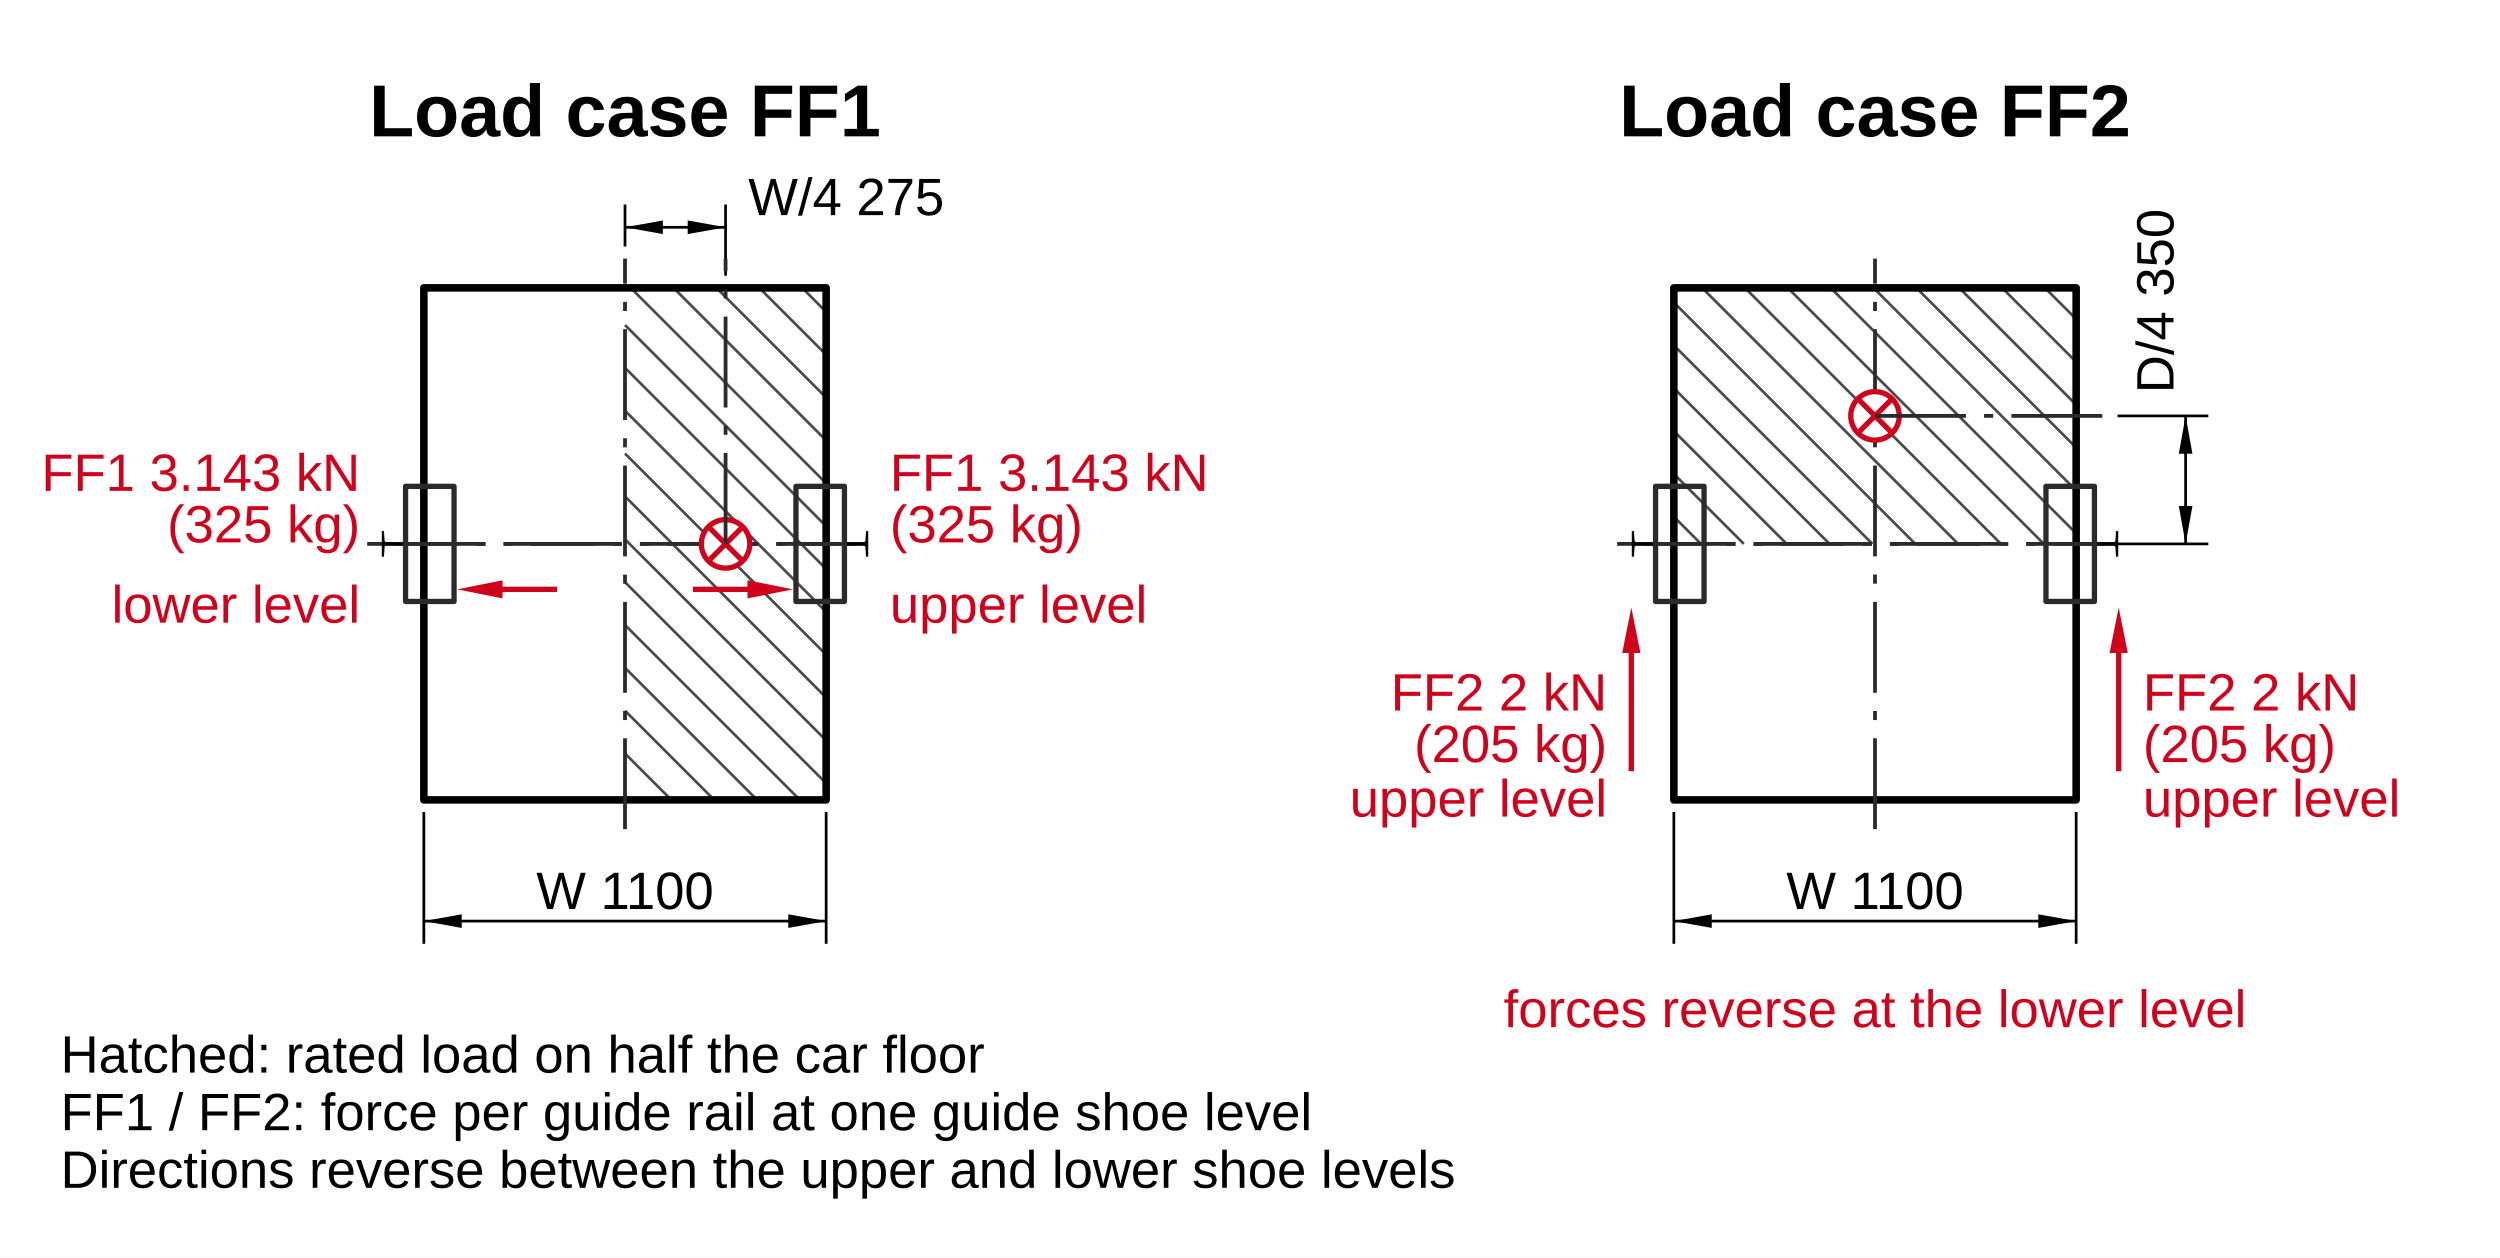
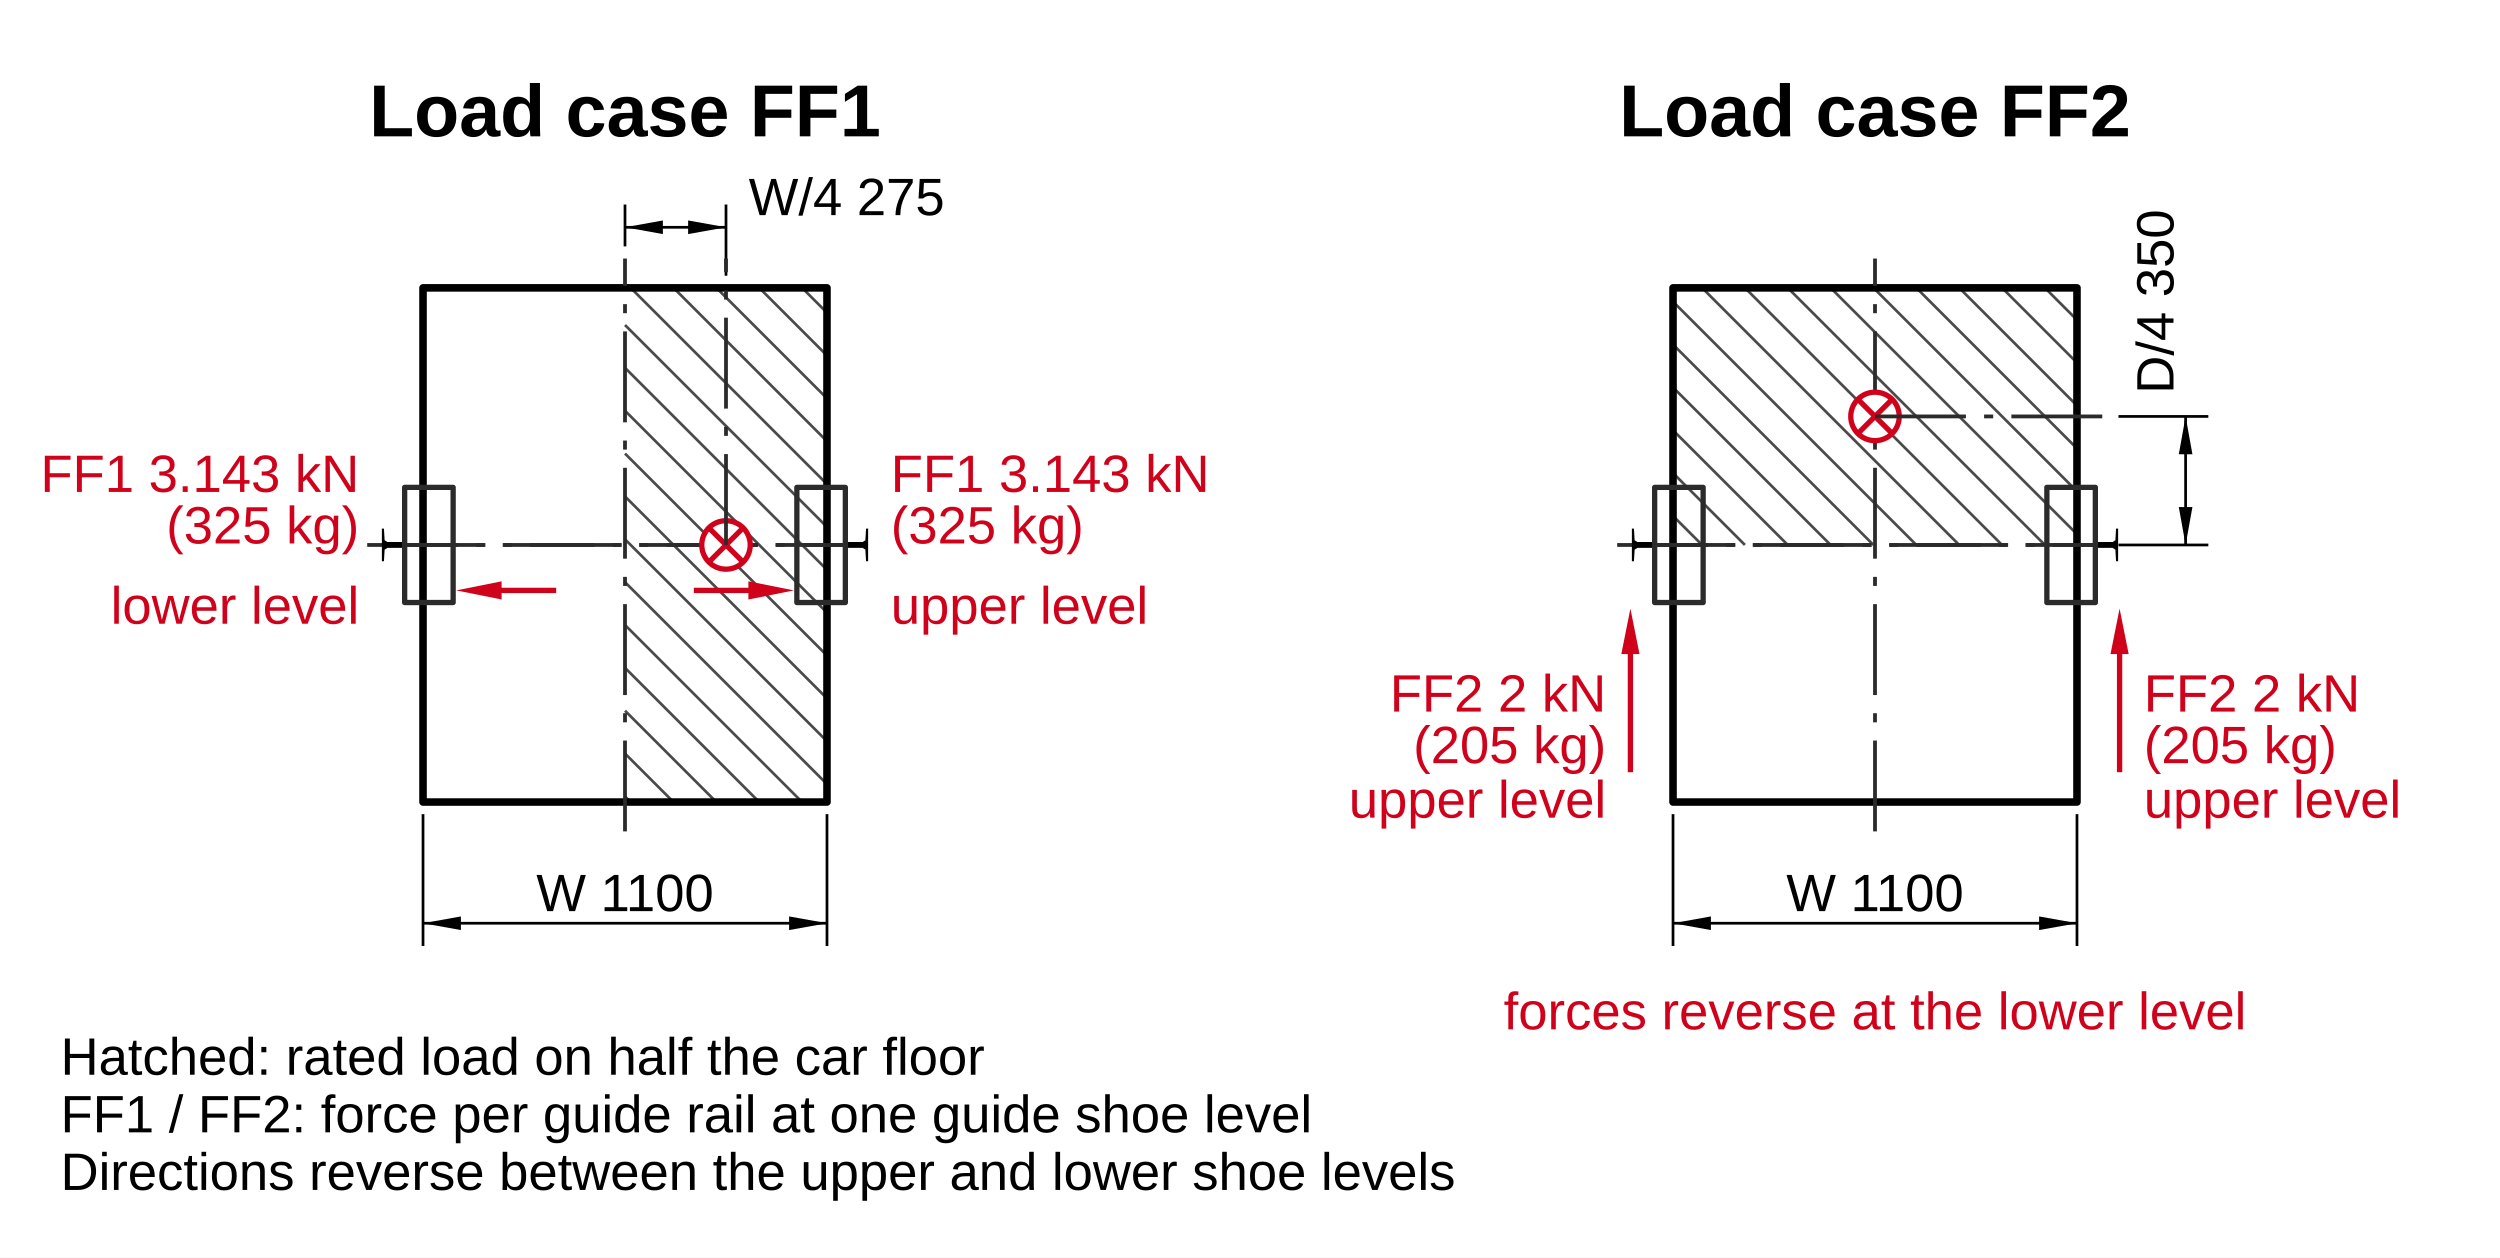
- <svg xmlns="http://www.w3.org/2000/svg" version="1.1" width="165mm" height="83mm" viewBox="0 0 1650 830" data-figure="F4" data-view="0.024,-725,700,23.75,19">
+ <svg xmlns="http://www.w3.org/2000/svg" version="1.1" width="165mm" height="83mm" viewBox="0 0 1650 830" data-figure="F4" data-view="0.024,-722,700,23.75,19">
  <rect x="0" y="0" width="1650" height="830" fill="#FFFFFF" />
  <text x="412.5" y="90" font-family="ISOCPEUR, 'Arial Narrow', Arial, sans-serif" font-size="48.61" text-anchor="middle" fill="#000000" font-weight="bold">Load case FF1</text>
-   <polyline points="529.41,190 545.26,205.85" fill="none" stroke="#4A4A4A" stroke-width="1.8" stroke-linejoin="round" stroke-linecap="butt" />
-   <polyline points="501.13,190 545.26,234.13" fill="none" stroke="#4A4A4A" stroke-width="1.8" stroke-linejoin="round" stroke-linecap="butt" />
-   <polyline points="472.84,190 545.26,262.42" fill="none" stroke="#4A4A4A" stroke-width="1.8" stroke-linejoin="round" stroke-linecap="butt" />
-   <polyline points="444.56,190 545.26,290.7" fill="none" stroke="#4A4A4A" stroke-width="1.8" stroke-linejoin="round" stroke-linecap="butt" />
-   <polyline points="416.27,190 545.26,318.98" fill="none" stroke="#4A4A4A" stroke-width="1.8" stroke-linejoin="round" stroke-linecap="butt" />
-   <polyline points="412.5,214.51 545.26,347.27" fill="none" stroke="#4A4A4A" stroke-width="1.8" stroke-linejoin="round" stroke-linecap="butt" />
-   <polyline points="412.5,242.79 545.26,375.55" fill="none" stroke="#4A4A4A" stroke-width="1.8" stroke-linejoin="round" stroke-linecap="butt" />
-   <polyline points="412.5,271.08 545.26,403.84" fill="none" stroke="#4A4A4A" stroke-width="1.8" stroke-linejoin="round" stroke-linecap="butt" />
-   <polyline points="412.5,299.36 545.26,432.12" fill="none" stroke="#4A4A4A" stroke-width="1.8" stroke-linejoin="round" stroke-linecap="butt" />
-   <polyline points="412.5,327.65 545.26,460.41" fill="none" stroke="#4A4A4A" stroke-width="1.8" stroke-linejoin="round" stroke-linecap="butt" />
-   <polyline points="412.5,355.93 545.26,488.69" fill="none" stroke="#4A4A4A" stroke-width="1.8" stroke-linejoin="round" stroke-linecap="butt" />
-   <polyline points="412.5,384.22 545.26,516.97" fill="none" stroke="#4A4A4A" stroke-width="1.8" stroke-linejoin="round" stroke-linecap="butt" />
-   <polyline points="412.5,412.5 527.93,527.93" fill="none" stroke="#4A4A4A" stroke-width="1.8" stroke-linejoin="round" stroke-linecap="butt" />
-   <polyline points="412.5,440.78 499.65,527.93" fill="none" stroke="#4A4A4A" stroke-width="1.8" stroke-linejoin="round" stroke-linecap="butt" />
-   <polyline points="412.5,469.07 471.36,527.93" fill="none" stroke="#4A4A4A" stroke-width="1.8" stroke-linejoin="round" stroke-linecap="butt" />
-   <polyline points="412.5,497.35 443.08,527.93" fill="none" stroke="#4A4A4A" stroke-width="1.8" stroke-linejoin="round" stroke-linecap="butt" />
-   <polyline points="412.5,525.64 414.79,527.93" fill="none" stroke="#4A4A4A" stroke-width="1.8" stroke-linejoin="round" stroke-linecap="butt" />
-   <polygon data-tag="car-ff1" data-value="1100,1400" points="279.74,527.93 545.26,527.93 545.26,190 279.74,190" fill="none" stroke="#000000" stroke-width="5" stroke-linejoin="round" stroke-linecap="butt" />
-   <polyline points="260.43,358.97 564.57,358.97" fill="none" stroke="#2B2B2B" stroke-width="2.5" stroke-linejoin="round" stroke-linecap="butt" stroke-dasharray="60 12 6 12" />
-   <polyline points="412.5,547.24 412.5,170.69" fill="none" stroke="#2B2B2B" stroke-width="2.5" stroke-linejoin="round" stroke-linecap="butt" stroke-dasharray="60 12 6 12" />
-   <polyline data-tag="car-rail-line" data-value="0" points="242.33,358.97 582.67,358.97" fill="none" stroke="#2B2B2B" stroke-width="2.5" stroke-linejoin="round" stroke-linecap="butt" stroke-dasharray="60 12 6 12" />
-   <polygon data-tag="rail-left" data-value="-600" points="251.98,367.41 251.98,350.52 253.39,350.52 253.87,357.23 254.91,357.88 267.67,357.88 267.67,360.05 254.91,360.05 253.87,360.7 253.39,367.41" fill="#000000" stroke="none" />
-   <polygon data-tag="shoe-left" points="267.67,320.97 299.67,320.97 299.67,396.97 267.67,396.97" fill="none" stroke="#2B2B2B" stroke-width="3.5" stroke-linejoin="round" stroke-linecap="butt" />
-   <polygon data-tag="rail-right" data-value="600" points="573.02,367.41 573.02,350.52 571.61,350.52 571.13,357.23 570.09,357.88 557.33,357.88 557.33,360.05 570.09,360.05 571.13,360.7 571.61,367.41" fill="#000000" stroke="none" />
-   <polygon data-tag="shoe-right" points="525.33,320.97 557.33,320.97 557.33,396.97 525.33,396.97" fill="none" stroke="#2B2B2B" stroke-width="3.5" stroke-linejoin="round" stroke-linecap="butt" />
-   <circle data-tag="resultant-ff1" cx="478.88" cy="358.97" r="16" fill="#FFFFFF" stroke="#D0021B" stroke-width="3.5" />
-   <polyline points="467.88,347.97 489.88,369.97" fill="none" stroke="#D0021B" stroke-width="3.5" stroke-linejoin="round" stroke-linecap="butt" />
-   <polyline points="467.88,369.97 489.88,347.97" fill="none" stroke="#D0021B" stroke-width="3.5" stroke-linejoin="round" stroke-linecap="butt" />
-   <polyline data-tag="force-ff1-left" data-value="3.143" points="367.67,388.97 321.67,388.97" fill="none" stroke="#D0021B" stroke-width="3.5" stroke-linejoin="round" stroke-linecap="butt" />
-   <polygon points="301.67,388.97 331.67,382.97 331.67,394.97" fill="#D0021B" stroke="none" />
-   <text data-tag="force-ff1-left-text" data-value="3.143" x="237.67" y="323.97" font-family="ISOCPEUR, 'Arial Narrow', Arial, sans-serif" font-size="34.72" text-anchor="end" fill="#D0021B">FF1 3.143 kN</text>
-   <text data-tag="kg-force-ff1-left-text" data-value="325" x="237.67" y="357.97" font-family="ISOCPEUR, 'Arial Narrow', Arial, sans-serif" font-size="34.72" text-anchor="end" fill="#D0021B">(325 kg)</text>
-   <text data-tag="level-ff1-left" data-value="lower level" x="237.67" y="410.97" font-family="ISOCPEUR, 'Arial Narrow', Arial, sans-serif" font-size="34.72" text-anchor="end" fill="#D0021B">lower level</text>
-   <polyline data-tag="force-ff1-right" data-value="3.143" points="457.33,388.97 503.33,388.97" fill="none" stroke="#D0021B" stroke-width="3.5" stroke-linejoin="round" stroke-linecap="butt" />
-   <polygon points="523.33,388.97 493.33,394.97 493.33,382.97" fill="#D0021B" stroke="none" />
-   <text data-tag="force-ff1-right-text" data-value="3.143" x="587.33" y="323.97" font-family="ISOCPEUR, 'Arial Narrow', Arial, sans-serif" font-size="34.72" text-anchor="start" fill="#D0021B">FF1 3.143 kN</text>
-   <text data-tag="kg-force-ff1-right-text" data-value="325" x="587.33" y="357.97" font-family="ISOCPEUR, 'Arial Narrow', Arial, sans-serif" font-size="34.72" text-anchor="start" fill="#D0021B">(325 kg)</text>
-   <text data-tag="level-ff1-right" data-value="upper level" x="587.33" y="410.97" font-family="ISOCPEUR, 'Arial Narrow', Arial, sans-serif" font-size="34.72" text-anchor="start" fill="#D0021B">upper level</text>
-   <polyline data-tag="dim-W4-ext" points="412.5,162.69 412.5,135" fill="none" stroke="#000000" stroke-width="1.8" stroke-linejoin="round" stroke-linecap="butt" />
-   <polyline data-tag="dim-W4-ext" points="478.88,182 478.88,135" fill="none" stroke="#000000" stroke-width="1.8" stroke-linejoin="round" stroke-linecap="butt" />
-   <polyline data-tag="dim-W4" data-value="275" points="412.5,150 478.88,150" fill="none" stroke="#000000" stroke-width="1.8" stroke-linejoin="round" stroke-linecap="butt" />
+   <polyline points="529.41,190 545.81,206.4" fill="none" stroke="#4A4A4A" stroke-width="1.8" stroke-linejoin="round" stroke-linecap="butt" />
+   <polyline points="501.13,190 545.81,234.68" fill="none" stroke="#4A4A4A" stroke-width="1.8" stroke-linejoin="round" stroke-linecap="butt" />
+   <polyline points="472.84,190 545.81,262.97" fill="none" stroke="#4A4A4A" stroke-width="1.8" stroke-linejoin="round" stroke-linecap="butt" />
+   <polyline points="444.56,190 545.81,291.25" fill="none" stroke="#4A4A4A" stroke-width="1.8" stroke-linejoin="round" stroke-linecap="butt" />
+   <polyline points="416.27,190 545.81,319.54" fill="none" stroke="#4A4A4A" stroke-width="1.8" stroke-linejoin="round" stroke-linecap="butt" />
+   <polyline points="412.5,214.51 545.81,347.82" fill="none" stroke="#4A4A4A" stroke-width="1.8" stroke-linejoin="round" stroke-linecap="butt" />
+   <polyline points="412.5,242.79 545.81,376.1" fill="none" stroke="#4A4A4A" stroke-width="1.8" stroke-linejoin="round" stroke-linecap="butt" />
+   <polyline points="412.5,271.08 545.81,404.39" fill="none" stroke="#4A4A4A" stroke-width="1.8" stroke-linejoin="round" stroke-linecap="butt" />
+   <polyline points="412.5,299.36 545.81,432.67" fill="none" stroke="#4A4A4A" stroke-width="1.8" stroke-linejoin="round" stroke-linecap="butt" />
+   <polyline points="412.5,327.65 545.81,460.96" fill="none" stroke="#4A4A4A" stroke-width="1.8" stroke-linejoin="round" stroke-linecap="butt" />
+   <polyline points="412.5,355.93 545.81,489.24" fill="none" stroke="#4A4A4A" stroke-width="1.8" stroke-linejoin="round" stroke-linecap="butt" />
+   <polyline points="412.5,384.22 545.81,517.53" fill="none" stroke="#4A4A4A" stroke-width="1.8" stroke-linejoin="round" stroke-linecap="butt" />
+   <polyline points="412.5,412.5 529.34,529.34" fill="none" stroke="#4A4A4A" stroke-width="1.8" stroke-linejoin="round" stroke-linecap="butt" />
+   <polyline points="412.5,440.78 501.05,529.34" fill="none" stroke="#4A4A4A" stroke-width="1.8" stroke-linejoin="round" stroke-linecap="butt" />
+   <polyline points="412.5,469.07 472.77,529.34" fill="none" stroke="#4A4A4A" stroke-width="1.8" stroke-linejoin="round" stroke-linecap="butt" />
+   <polyline points="412.5,497.35 444.48,529.34" fill="none" stroke="#4A4A4A" stroke-width="1.8" stroke-linejoin="round" stroke-linecap="butt" />
+   <polyline points="412.5,525.64 416.2,529.34" fill="none" stroke="#4A4A4A" stroke-width="1.8" stroke-linejoin="round" stroke-linecap="butt" />
+   <polygon data-tag="car-ff1" data-value="1100,1400" points="279.19,529.34 545.81,529.34 545.81,190 279.19,190" fill="none" stroke="#000000" stroke-width="5" stroke-linejoin="round" stroke-linecap="butt" />
+   <polyline points="259.8,359.67 565.2,359.67" fill="none" stroke="#2B2B2B" stroke-width="2.5" stroke-linejoin="round" stroke-linecap="butt" stroke-dasharray="60 12 6 12" />
+   <polyline points="412.5,548.73 412.5,170.61" fill="none" stroke="#2B2B2B" stroke-width="2.5" stroke-linejoin="round" stroke-linecap="butt" stroke-dasharray="60 12 6 12" />
+   <polyline data-tag="car-rail-line" data-value="0" points="242.35,359.67 582.65,359.67" fill="none" stroke="#2B2B2B" stroke-width="2.5" stroke-linejoin="round" stroke-linecap="butt" stroke-dasharray="60 12 6 12" />
+   <polygon data-tag="rail-left" data-value="-600" points="252.04,370.45 252.04,348.88 253.4,348.88 253.85,356.57 255.71,357.73 267.07,357.73 267.07,361.61 255.71,361.61 253.85,362.77 253.4,370.45" fill="#000000" stroke="none" />
+   <polygon data-tag="shoe-left" points="267.07,321.67 299.07,321.67 299.07,397.67 267.07,397.67" fill="none" stroke="#2B2B2B" stroke-width="3.5" stroke-linejoin="round" stroke-linecap="butt" />
+   <polygon data-tag="rail-right" data-value="600" points="572.96,370.45 572.96,348.88 571.6,348.88 571.15,356.57 569.29,357.73 557.93,357.73 557.93,361.61 569.29,361.61 571.15,362.77 571.6,370.45" fill="#000000" stroke="none" />
+   <polygon data-tag="shoe-right" points="525.93,321.67 557.93,321.67 557.93,397.67 525.93,397.67" fill="none" stroke="#2B2B2B" stroke-width="3.5" stroke-linejoin="round" stroke-linecap="butt" />
+   <circle data-tag="resultant-ff1" cx="479.16" cy="359.67" r="16" fill="#FFFFFF" stroke="#D0021B" stroke-width="3.5" />
+   <polyline points="468.16,348.67 490.16,370.67" fill="none" stroke="#D0021B" stroke-width="3.5" stroke-linejoin="round" stroke-linecap="butt" />
+   <polyline points="468.16,370.67 490.16,348.67" fill="none" stroke="#D0021B" stroke-width="3.5" stroke-linejoin="round" stroke-linecap="butt" />
+   <polyline data-tag="force-ff1-left" data-value="3.143" points="367.07,389.67 321.07,389.67" fill="none" stroke="#D0021B" stroke-width="3.5" stroke-linejoin="round" stroke-linecap="butt" />
+   <polygon points="301.07,389.67 331.07,383.67 331.07,395.67" fill="#D0021B" stroke="none" />
+   <text data-tag="force-ff1-left-text" data-value="3.143" x="237.07" y="324.67" font-family="ISOCPEUR, 'Arial Narrow', Arial, sans-serif" font-size="34.72" text-anchor="end" fill="#D0021B">FF1 3.143 kN</text>
+   <text data-tag="kg-force-ff1-left-text" data-value="325" x="237.07" y="358.67" font-family="ISOCPEUR, 'Arial Narrow', Arial, sans-serif" font-size="34.72" text-anchor="end" fill="#D0021B">(325 kg)</text>
+   <text data-tag="level-ff1-left" data-value="lower level" x="237.07" y="411.67" font-family="ISOCPEUR, 'Arial Narrow', Arial, sans-serif" font-size="34.72" text-anchor="end" fill="#D0021B">lower level</text>
+   <polyline data-tag="force-ff1-right" data-value="3.143" points="457.93,389.67 503.93,389.67" fill="none" stroke="#D0021B" stroke-width="3.5" stroke-linejoin="round" stroke-linecap="butt" />
+   <polygon points="523.93,389.67 493.93,395.67 493.93,383.67" fill="#D0021B" stroke="none" />
+   <text data-tag="force-ff1-right-text" data-value="3.143" x="587.93" y="324.67" font-family="ISOCPEUR, 'Arial Narrow', Arial, sans-serif" font-size="34.72" text-anchor="start" fill="#D0021B">FF1 3.143 kN</text>
+   <text data-tag="kg-force-ff1-right-text" data-value="325" x="587.93" y="358.67" font-family="ISOCPEUR, 'Arial Narrow', Arial, sans-serif" font-size="34.72" text-anchor="start" fill="#D0021B">(325 kg)</text>
+   <text data-tag="level-ff1-right" data-value="upper level" x="587.93" y="411.67" font-family="ISOCPEUR, 'Arial Narrow', Arial, sans-serif" font-size="34.72" text-anchor="start" fill="#D0021B">upper level</text>
+   <polyline data-tag="dim-W4-ext" points="412.5,162.61 412.5,135" fill="none" stroke="#000000" stroke-width="1.8" stroke-linejoin="round" stroke-linecap="butt" />
+   <polyline data-tag="dim-W4-ext" points="479.16,182 479.16,135" fill="none" stroke="#000000" stroke-width="1.8" stroke-linejoin="round" stroke-linecap="butt" />
+   <polyline data-tag="dim-W4" data-value="275" points="412.5,150 479.16,150" fill="none" stroke="#000000" stroke-width="1.8" stroke-linejoin="round" stroke-linecap="butt" />
  <polygon points="412.5,150 437.5,145.5 437.5,154.5" fill="#000000" stroke="none" />
-   <polygon points="478.88,150 453.88,154.5 453.88,145.5" fill="#000000" stroke="none" />
-   <text data-tag="dim-W4-text" data-value="275" x="493.88" y="142" font-family="ISOCPEUR, 'Arial Narrow', Arial, sans-serif" font-size="34.72" text-anchor="start" fill="#000000">W/4 275</text>
-   <polyline points="478.88,358.97 478.88,170.69" fill="none" stroke="#2B2B2B" stroke-width="2.5" stroke-linejoin="round" stroke-linecap="butt" stroke-dasharray="60 12 6 12" />
-   <polyline data-tag="dim-W-ext" points="279.74,535.93 279.74,622.93" fill="none" stroke="#000000" stroke-width="1.8" stroke-linejoin="round" stroke-linecap="butt" />
-   <polyline data-tag="dim-W-ext" points="545.26,535.93 545.26,622.93" fill="none" stroke="#000000" stroke-width="1.8" stroke-linejoin="round" stroke-linecap="butt" />
-   <polyline data-tag="dim-W" data-value="1100" points="279.74,607.93 545.26,607.93" fill="none" stroke="#000000" stroke-width="1.8" stroke-linejoin="round" stroke-linecap="butt" />
-   <polygon points="279.74,607.93 304.74,603.43 304.74,612.43" fill="#000000" stroke="none" />
-   <polygon points="545.26,607.93 520.26,612.43 520.26,603.43" fill="#000000" stroke="none" />
-   <text data-tag="dim-W-text" data-value="1100" x="412.5" y="599.93" font-family="ISOCPEUR, 'Arial Narrow', Arial, sans-serif" font-size="34.72" text-anchor="middle" fill="#000000">W 1100</text>
+   <polygon points="479.16,150 454.16,154.5 454.16,145.5" fill="#000000" stroke="none" />
+   <text data-tag="dim-W4-text" data-value="275" x="494.16" y="142" font-family="ISOCPEUR, 'Arial Narrow', Arial, sans-serif" font-size="34.72" text-anchor="start" fill="#000000">W/4 275</text>
+   <polyline points="479.16,359.67 479.16,170.61" fill="none" stroke="#2B2B2B" stroke-width="2.5" stroke-linejoin="round" stroke-linecap="butt" stroke-dasharray="60 12 6 12" />
+   <polyline data-tag="dim-W-ext" points="279.19,537.34 279.19,624.34" fill="none" stroke="#000000" stroke-width="1.8" stroke-linejoin="round" stroke-linecap="butt" />
+   <polyline data-tag="dim-W-ext" points="545.81,537.34 545.81,624.34" fill="none" stroke="#000000" stroke-width="1.8" stroke-linejoin="round" stroke-linecap="butt" />
+   <polyline data-tag="dim-W" data-value="1100" points="279.19,609.34 545.81,609.34" fill="none" stroke="#000000" stroke-width="1.8" stroke-linejoin="round" stroke-linecap="butt" />
+   <polygon points="279.19,609.34 304.19,604.84 304.19,613.84" fill="#000000" stroke="none" />
+   <polygon points="545.81,609.34 520.81,613.84 520.81,604.84" fill="#000000" stroke="none" />
+   <text data-tag="dim-W-text" data-value="1100" x="412.5" y="601.34" font-family="ISOCPEUR, 'Arial Narrow', Arial, sans-serif" font-size="34.72" text-anchor="middle" fill="#000000">W 1100</text>
  <text x="1237.5" y="90" font-family="ISOCPEUR, 'Arial Narrow', Arial, sans-serif" font-size="48.61" text-anchor="middle" fill="#000000" font-weight="bold">Load case FF2</text>
-   <polyline points="1349.66,190 1370.26,210.6" fill="none" stroke="#4A4A4A" stroke-width="1.8" stroke-linejoin="round" stroke-linecap="butt" />
-   <polyline points="1321.37,190 1370.26,238.89" fill="none" stroke="#4A4A4A" stroke-width="1.8" stroke-linejoin="round" stroke-linecap="butt" />
-   <polyline points="1293.09,190 1370.26,267.17" fill="none" stroke="#4A4A4A" stroke-width="1.8" stroke-linejoin="round" stroke-linecap="butt" />
-   <polyline points="1264.8,190 1370.26,295.46" fill="none" stroke="#4A4A4A" stroke-width="1.8" stroke-linejoin="round" stroke-linecap="butt" />
-   <polyline points="1236.52,190 1370.26,323.74" fill="none" stroke="#4A4A4A" stroke-width="1.8" stroke-linejoin="round" stroke-linecap="butt" />
-   <polyline points="1208.23,190 1370.26,352.02" fill="none" stroke="#4A4A4A" stroke-width="1.8" stroke-linejoin="round" stroke-linecap="butt" />
-   <polyline points="1179.95,190 1348.92,358.97" fill="none" stroke="#4A4A4A" stroke-width="1.8" stroke-linejoin="round" stroke-linecap="butt" />
-   <polyline points="1151.67,190 1320.63,358.97" fill="none" stroke="#4A4A4A" stroke-width="1.8" stroke-linejoin="round" stroke-linecap="butt" />
-   <polyline points="1123.38,190 1292.35,358.97" fill="none" stroke="#4A4A4A" stroke-width="1.8" stroke-linejoin="round" stroke-linecap="butt" />
-   <polyline points="1104.74,199.64 1264.06,358.97" fill="none" stroke="#4A4A4A" stroke-width="1.8" stroke-linejoin="round" stroke-linecap="butt" />
-   <polyline points="1104.74,227.93 1235.78,358.97" fill="none" stroke="#4A4A4A" stroke-width="1.8" stroke-linejoin="round" stroke-linecap="butt" />
-   <polyline points="1104.74,256.21 1207.49,358.97" fill="none" stroke="#4A4A4A" stroke-width="1.8" stroke-linejoin="round" stroke-linecap="butt" />
-   <polyline points="1104.74,284.5 1179.21,358.97" fill="none" stroke="#4A4A4A" stroke-width="1.8" stroke-linejoin="round" stroke-linecap="butt" />
-   <polyline points="1104.74,312.78 1150.93,358.97" fill="none" stroke="#4A4A4A" stroke-width="1.8" stroke-linejoin="round" stroke-linecap="butt" />
-   <polyline points="1104.74,341.07 1122.64,358.97" fill="none" stroke="#4A4A4A" stroke-width="1.8" stroke-linejoin="round" stroke-linecap="butt" />
-   <polygon data-tag="car-ff2" data-value="1100,1400" points="1104.74,527.93 1370.26,527.93 1370.26,190 1104.74,190" fill="none" stroke="#000000" stroke-width="5" stroke-linejoin="round" stroke-linecap="butt" />
-   <polyline points="1085.43,358.97 1389.57,358.97" fill="none" stroke="#2B2B2B" stroke-width="2.5" stroke-linejoin="round" stroke-linecap="butt" stroke-dasharray="60 12 6 12" />
-   <polyline points="1237.5,547.24 1237.5,170.69" fill="none" stroke="#2B2B2B" stroke-width="2.5" stroke-linejoin="round" stroke-linecap="butt" stroke-dasharray="60 12 6 12" />
-   <polyline data-tag="car-rail-line" data-value="0" points="1067.33,358.97 1407.67,358.97" fill="none" stroke="#2B2B2B" stroke-width="2.5" stroke-linejoin="round" stroke-linecap="butt" stroke-dasharray="60 12 6 12" />
-   <polygon data-tag="rail-left" data-value="-600" points="1076.98,367.41 1076.98,350.52 1078.39,350.52 1078.87,357.23 1079.91,357.88 1092.67,357.88 1092.67,360.05 1079.91,360.05 1078.87,360.7 1078.39,367.41" fill="#000000" stroke="none" />
-   <polygon data-tag="shoe-left" points="1092.67,320.97 1124.67,320.97 1124.67,396.97 1092.67,396.97" fill="none" stroke="#2B2B2B" stroke-width="3.5" stroke-linejoin="round" stroke-linecap="butt" />
-   <polygon data-tag="rail-right" data-value="600" points="1398.02,367.41 1398.02,350.52 1396.61,350.52 1396.13,357.23 1395.09,357.88 1382.33,357.88 1382.33,360.05 1395.09,360.05 1396.13,360.7 1396.61,367.41" fill="#000000" stroke="none" />
-   <polygon data-tag="shoe-right" points="1350.33,320.97 1382.33,320.97 1382.33,396.97 1350.33,396.97" fill="none" stroke="#2B2B2B" stroke-width="3.5" stroke-linejoin="round" stroke-linecap="butt" />
-   <circle data-tag="resultant-ff2" cx="1237.5" cy="274.48" r="16" fill="#FFFFFF" stroke="#D0021B" stroke-width="3.5" />
-   <polyline points="1226.5,263.48 1248.5,285.48" fill="none" stroke="#D0021B" stroke-width="3.5" stroke-linejoin="round" stroke-linecap="butt" />
-   <polyline points="1226.5,285.48 1248.5,263.48" fill="none" stroke="#D0021B" stroke-width="3.5" stroke-linejoin="round" stroke-linecap="butt" />
-   <polyline data-tag="force-ff2-left" data-value="2" points="1076.67,508.97 1076.67,420.97" fill="none" stroke="#D0021B" stroke-width="3.5" stroke-linejoin="round" stroke-linecap="butt" />
-   <polygon points="1076.67,400.97 1082.67,430.97 1070.67,430.97" fill="#D0021B" stroke="none" />
-   <text data-tag="force-ff2-left-text" data-value="2" x="1060.67" y="468.97" font-family="ISOCPEUR, 'Arial Narrow', Arial, sans-serif" font-size="34.72" text-anchor="end" fill="#D0021B">FF2 2 kN</text>
-   <text data-tag="kg-force-ff2-left-text" data-value="205" x="1060.67" y="502.97" font-family="ISOCPEUR, 'Arial Narrow', Arial, sans-serif" font-size="34.72" text-anchor="end" fill="#D0021B">(205 kg)</text>
-   <text data-tag="level-ff2-left" data-value="upper level" x="1060.67" y="538.97" font-family="ISOCPEUR, 'Arial Narrow', Arial, sans-serif" font-size="34.72" text-anchor="end" fill="#D0021B">upper level</text>
-   <polyline data-tag="force-ff2-right" data-value="2" points="1398.33,508.97 1398.33,420.97" fill="none" stroke="#D0021B" stroke-width="3.5" stroke-linejoin="round" stroke-linecap="butt" />
-   <polygon points="1398.33,400.97 1404.33,430.97 1392.33,430.97" fill="#D0021B" stroke="none" />
-   <text data-tag="force-ff2-right-text" data-value="2" x="1414.33" y="468.97" font-family="ISOCPEUR, 'Arial Narrow', Arial, sans-serif" font-size="34.72" text-anchor="start" fill="#D0021B">FF2 2 kN</text>
-   <text data-tag="kg-force-ff2-right-text" data-value="205" x="1414.33" y="502.97" font-family="ISOCPEUR, 'Arial Narrow', Arial, sans-serif" font-size="34.72" text-anchor="start" fill="#D0021B">(205 kg)</text>
-   <text data-tag="level-ff2-right" data-value="upper level" x="1414.33" y="538.97" font-family="ISOCPEUR, 'Arial Narrow', Arial, sans-serif" font-size="34.72" text-anchor="start" fill="#D0021B">upper level</text>
-   <polyline data-tag="dim-D4-ext" points="1397.57,358.97 1457.5,358.97" fill="none" stroke="#000000" stroke-width="1.8" stroke-linejoin="round" stroke-linecap="butt" />
-   <polyline data-tag="dim-D4-ext" points="1397.57,274.48 1457.5,274.48" fill="none" stroke="#000000" stroke-width="1.8" stroke-linejoin="round" stroke-linecap="butt" />
-   <polyline data-tag="dim-D4" data-value="350" points="1442.5,358.97 1442.5,274.48" fill="none" stroke="#000000" stroke-width="1.8" stroke-linejoin="round" stroke-linecap="butt" />
-   <polygon points="1442.5,358.97 1438,333.97 1447,333.97" fill="#000000" stroke="none" />
-   <polygon points="1442.5,274.48 1447,299.48 1438,299.48" fill="#000000" stroke="none" />
-   <text data-tag="dim-D4-text" data-value="350" x="1434.5" y="259.48" font-family="ISOCPEUR, 'Arial Narrow', Arial, sans-serif" font-size="34.72" text-anchor="start" fill="#000000" transform="rotate(-90 1434.5 259.48)">D/4 350</text>
-   <polyline points="1237.5,274.48 1389.57,274.48" fill="none" stroke="#2B2B2B" stroke-width="2.5" stroke-linejoin="round" stroke-linecap="butt" stroke-dasharray="60 12 6 12" />
-   <polyline data-tag="dim-W-2-ext" points="1104.74,535.93 1104.74,622.93" fill="none" stroke="#000000" stroke-width="1.8" stroke-linejoin="round" stroke-linecap="butt" />
-   <polyline data-tag="dim-W-2-ext" points="1370.26,535.93 1370.26,622.93" fill="none" stroke="#000000" stroke-width="1.8" stroke-linejoin="round" stroke-linecap="butt" />
-   <polyline data-tag="dim-W-2" data-value="1100" points="1104.74,607.93 1370.26,607.93" fill="none" stroke="#000000" stroke-width="1.8" stroke-linejoin="round" stroke-linecap="butt" />
-   <polygon points="1104.74,607.93 1129.74,603.43 1129.74,612.43" fill="#000000" stroke="none" />
-   <polygon points="1370.26,607.93 1345.26,612.43 1345.26,603.43" fill="#000000" stroke="none" />
-   <text data-tag="dim-W-2-text" data-value="1100" x="1237.5" y="599.93" font-family="ISOCPEUR, 'Arial Narrow', Arial, sans-serif" font-size="34.72" text-anchor="middle" fill="#000000">W 1100</text>
-   <text data-tag="ff2-reverse-note" x="1237.5" y="677.93" font-family="ISOCPEUR, 'Arial Narrow', Arial, sans-serif" font-size="34.72" text-anchor="middle" fill="#D0021B">forces reverse at the lower level</text>
-   <text x="40" y="707.93" font-family="ISOCPEUR, 'Arial Narrow', Arial, sans-serif" font-size="34.72" text-anchor="start" fill="#000000">Hatched: rated load on half the car floor</text>
-   <text data-tag="ff-note" x="40" y="745.93" font-family="ISOCPEUR, 'Arial Narrow', Arial, sans-serif" font-size="34.72" text-anchor="start" fill="#000000">FF1 / FF2: force per guide rail at one guide shoe level</text>
-   <text data-tag="ff-note-2" x="40" y="783.93" font-family="ISOCPEUR, 'Arial Narrow', Arial, sans-serif" font-size="34.72" text-anchor="start" fill="#000000">Directions reverse between the upper and lower shoe levels</text>
+   <polyline points="1349.66,190 1370.81,211.16" fill="none" stroke="#4A4A4A" stroke-width="1.8" stroke-linejoin="round" stroke-linecap="butt" />
+   <polyline points="1321.37,190 1370.81,239.44" fill="none" stroke="#4A4A4A" stroke-width="1.8" stroke-linejoin="round" stroke-linecap="butt" />
+   <polyline points="1293.09,190 1370.81,267.72" fill="none" stroke="#4A4A4A" stroke-width="1.8" stroke-linejoin="round" stroke-linecap="butt" />
+   <polyline points="1264.8,190 1370.81,296.01" fill="none" stroke="#4A4A4A" stroke-width="1.8" stroke-linejoin="round" stroke-linecap="butt" />
+   <polyline points="1236.52,190 1370.81,324.29" fill="none" stroke="#4A4A4A" stroke-width="1.8" stroke-linejoin="round" stroke-linecap="butt" />
+   <polyline points="1208.23,190 1370.81,352.58" fill="none" stroke="#4A4A4A" stroke-width="1.8" stroke-linejoin="round" stroke-linecap="butt" />
+   <polyline points="1179.95,190 1349.62,359.67" fill="none" stroke="#4A4A4A" stroke-width="1.8" stroke-linejoin="round" stroke-linecap="butt" />
+   <polyline points="1151.67,190 1321.33,359.67" fill="none" stroke="#4A4A4A" stroke-width="1.8" stroke-linejoin="round" stroke-linecap="butt" />
+   <polyline points="1123.38,190 1293.05,359.67" fill="none" stroke="#4A4A4A" stroke-width="1.8" stroke-linejoin="round" stroke-linecap="butt" />
+   <polyline points="1104.19,199.09 1264.76,359.67" fill="none" stroke="#4A4A4A" stroke-width="1.8" stroke-linejoin="round" stroke-linecap="butt" />
+   <polyline points="1104.19,227.38 1236.48,359.67" fill="none" stroke="#4A4A4A" stroke-width="1.8" stroke-linejoin="round" stroke-linecap="butt" />
+   <polyline points="1104.19,255.66 1208.2,359.67" fill="none" stroke="#4A4A4A" stroke-width="1.8" stroke-linejoin="round" stroke-linecap="butt" />
+   <polyline points="1104.19,283.95 1179.91,359.67" fill="none" stroke="#4A4A4A" stroke-width="1.8" stroke-linejoin="round" stroke-linecap="butt" />
+   <polyline points="1104.19,312.23 1151.63,359.67" fill="none" stroke="#4A4A4A" stroke-width="1.8" stroke-linejoin="round" stroke-linecap="butt" />
+   <polyline points="1104.19,340.51 1123.34,359.67" fill="none" stroke="#4A4A4A" stroke-width="1.8" stroke-linejoin="round" stroke-linecap="butt" />
+   <polygon data-tag="car-ff2" data-value="1100,1400" points="1104.19,529.34 1370.81,529.34 1370.81,190 1104.19,190" fill="none" stroke="#000000" stroke-width="5" stroke-linejoin="round" stroke-linecap="butt" />
+   <polyline points="1084.8,359.67 1390.2,359.67" fill="none" stroke="#2B2B2B" stroke-width="2.5" stroke-linejoin="round" stroke-linecap="butt" stroke-dasharray="60 12 6 12" />
+   <polyline points="1237.5,548.73 1237.5,170.61" fill="none" stroke="#2B2B2B" stroke-width="2.5" stroke-linejoin="round" stroke-linecap="butt" stroke-dasharray="60 12 6 12" />
+   <polyline data-tag="car-rail-line" data-value="0" points="1067.35,359.67 1407.65,359.67" fill="none" stroke="#2B2B2B" stroke-width="2.5" stroke-linejoin="round" stroke-linecap="butt" stroke-dasharray="60 12 6 12" />
+   <polygon data-tag="rail-left" data-value="-600" points="1077.04,370.45 1077.04,348.88 1078.4,348.88 1078.85,356.57 1080.71,357.73 1092.07,357.73 1092.07,361.61 1080.71,361.61 1078.85,362.77 1078.4,370.45" fill="#000000" stroke="none" />
+   <polygon data-tag="shoe-left" points="1092.07,321.67 1124.07,321.67 1124.07,397.67 1092.07,397.67" fill="none" stroke="#2B2B2B" stroke-width="3.5" stroke-linejoin="round" stroke-linecap="butt" />
+   <polygon data-tag="rail-right" data-value="600" points="1397.96,370.45 1397.96,348.88 1396.6,348.88 1396.15,356.57 1394.29,357.73 1382.93,357.73 1382.93,361.61 1394.29,361.61 1396.15,362.77 1396.6,370.45" fill="#000000" stroke="none" />
+   <polygon data-tag="shoe-right" points="1350.93,321.67 1382.93,321.67 1382.93,397.67 1350.93,397.67" fill="none" stroke="#2B2B2B" stroke-width="3.5" stroke-linejoin="round" stroke-linecap="butt" />
+   <circle data-tag="resultant-ff2" cx="1237.5" cy="274.83" r="16" fill="#FFFFFF" stroke="#D0021B" stroke-width="3.5" />
+   <polyline points="1226.5,263.83 1248.5,285.83" fill="none" stroke="#D0021B" stroke-width="3.5" stroke-linejoin="round" stroke-linecap="butt" />
+   <polyline points="1226.5,285.83 1248.5,263.83" fill="none" stroke="#D0021B" stroke-width="3.5" stroke-linejoin="round" stroke-linecap="butt" />
+   <polyline data-tag="force-ff2-left" data-value="2" points="1076.07,509.67 1076.07,421.67" fill="none" stroke="#D0021B" stroke-width="3.5" stroke-linejoin="round" stroke-linecap="butt" />
+   <polygon points="1076.07,401.67 1082.07,431.67 1070.07,431.67" fill="#D0021B" stroke="none" />
+   <text data-tag="force-ff2-left-text" data-value="2" x="1060.07" y="469.67" font-family="ISOCPEUR, 'Arial Narrow', Arial, sans-serif" font-size="34.72" text-anchor="end" fill="#D0021B">FF2 2 kN</text>
+   <text data-tag="kg-force-ff2-left-text" data-value="205" x="1060.07" y="503.67" font-family="ISOCPEUR, 'Arial Narrow', Arial, sans-serif" font-size="34.72" text-anchor="end" fill="#D0021B">(205 kg)</text>
+   <text data-tag="level-ff2-left" data-value="upper level" x="1060.07" y="539.67" font-family="ISOCPEUR, 'Arial Narrow', Arial, sans-serif" font-size="34.72" text-anchor="end" fill="#D0021B">upper level</text>
+   <polyline data-tag="force-ff2-right" data-value="2" points="1398.93,509.67 1398.93,421.67" fill="none" stroke="#D0021B" stroke-width="3.5" stroke-linejoin="round" stroke-linecap="butt" />
+   <polygon points="1398.93,401.67 1404.93,431.67 1392.93,431.67" fill="#D0021B" stroke="none" />
+   <text data-tag="force-ff2-right-text" data-value="2" x="1414.93" y="469.67" font-family="ISOCPEUR, 'Arial Narrow', Arial, sans-serif" font-size="34.72" text-anchor="start" fill="#D0021B">FF2 2 kN</text>
+   <text data-tag="kg-force-ff2-right-text" data-value="205" x="1414.93" y="503.67" font-family="ISOCPEUR, 'Arial Narrow', Arial, sans-serif" font-size="34.72" text-anchor="start" fill="#D0021B">(205 kg)</text>
+   <text data-tag="level-ff2-right" data-value="upper level" x="1414.93" y="539.67" font-family="ISOCPEUR, 'Arial Narrow', Arial, sans-serif" font-size="34.72" text-anchor="start" fill="#D0021B">upper level</text>
+   <polyline data-tag="dim-D4-ext" points="1398.2,359.67 1457.5,359.67" fill="none" stroke="#000000" stroke-width="1.8" stroke-linejoin="round" stroke-linecap="butt" />
+   <polyline data-tag="dim-D4-ext" points="1398.2,274.83 1457.5,274.83" fill="none" stroke="#000000" stroke-width="1.8" stroke-linejoin="round" stroke-linecap="butt" />
+   <polyline data-tag="dim-D4" data-value="350" points="1442.5,359.67 1442.5,274.83" fill="none" stroke="#000000" stroke-width="1.8" stroke-linejoin="round" stroke-linecap="butt" />
+   <polygon points="1442.5,359.67 1438,334.67 1447,334.67" fill="#000000" stroke="none" />
+   <polygon points="1442.5,274.83 1447,299.83 1438,299.83" fill="#000000" stroke="none" />
+   <text data-tag="dim-D4-text" data-value="350" x="1434.5" y="259.83" font-family="ISOCPEUR, 'Arial Narrow', Arial, sans-serif" font-size="34.72" text-anchor="start" fill="#000000" transform="rotate(-90 1434.5 259.83)">D/4 350</text>
+   <polyline points="1237.5,274.83 1390.2,274.83" fill="none" stroke="#2B2B2B" stroke-width="2.5" stroke-linejoin="round" stroke-linecap="butt" stroke-dasharray="60 12 6 12" />
+   <polyline data-tag="dim-W-2-ext" points="1104.19,537.34 1104.19,624.34" fill="none" stroke="#000000" stroke-width="1.8" stroke-linejoin="round" stroke-linecap="butt" />
+   <polyline data-tag="dim-W-2-ext" points="1370.81,537.34 1370.81,624.34" fill="none" stroke="#000000" stroke-width="1.8" stroke-linejoin="round" stroke-linecap="butt" />
+   <polyline data-tag="dim-W-2" data-value="1100" points="1104.19,609.34 1370.81,609.34" fill="none" stroke="#000000" stroke-width="1.8" stroke-linejoin="round" stroke-linecap="butt" />
+   <polygon points="1104.19,609.34 1129.19,604.84 1129.19,613.84" fill="#000000" stroke="none" />
+   <polygon points="1370.81,609.34 1345.81,613.84 1345.81,604.84" fill="#000000" stroke="none" />
+   <text data-tag="dim-W-2-text" data-value="1100" x="1237.5" y="601.34" font-family="ISOCPEUR, 'Arial Narrow', Arial, sans-serif" font-size="34.72" text-anchor="middle" fill="#000000">W 1100</text>
+   <text data-tag="ff2-reverse-note" x="1237.5" y="679.34" font-family="ISOCPEUR, 'Arial Narrow', Arial, sans-serif" font-size="34.72" text-anchor="middle" fill="#D0021B">forces reverse at the lower level</text>
+   <text x="40" y="709.34" font-family="ISOCPEUR, 'Arial Narrow', Arial, sans-serif" font-size="34.72" text-anchor="start" fill="#000000">Hatched: rated load on half the car floor</text>
+   <text data-tag="ff-note" x="40" y="747.34" font-family="ISOCPEUR, 'Arial Narrow', Arial, sans-serif" font-size="34.72" text-anchor="start" fill="#000000">FF1 / FF2: force per guide rail at one guide shoe level</text>
+   <text data-tag="ff-note-2" x="40" y="785.34" font-family="ISOCPEUR, 'Arial Narrow', Arial, sans-serif" font-size="34.72" text-anchor="start" fill="#000000">Directions reverse between the upper and lower shoe levels</text>
</svg>
